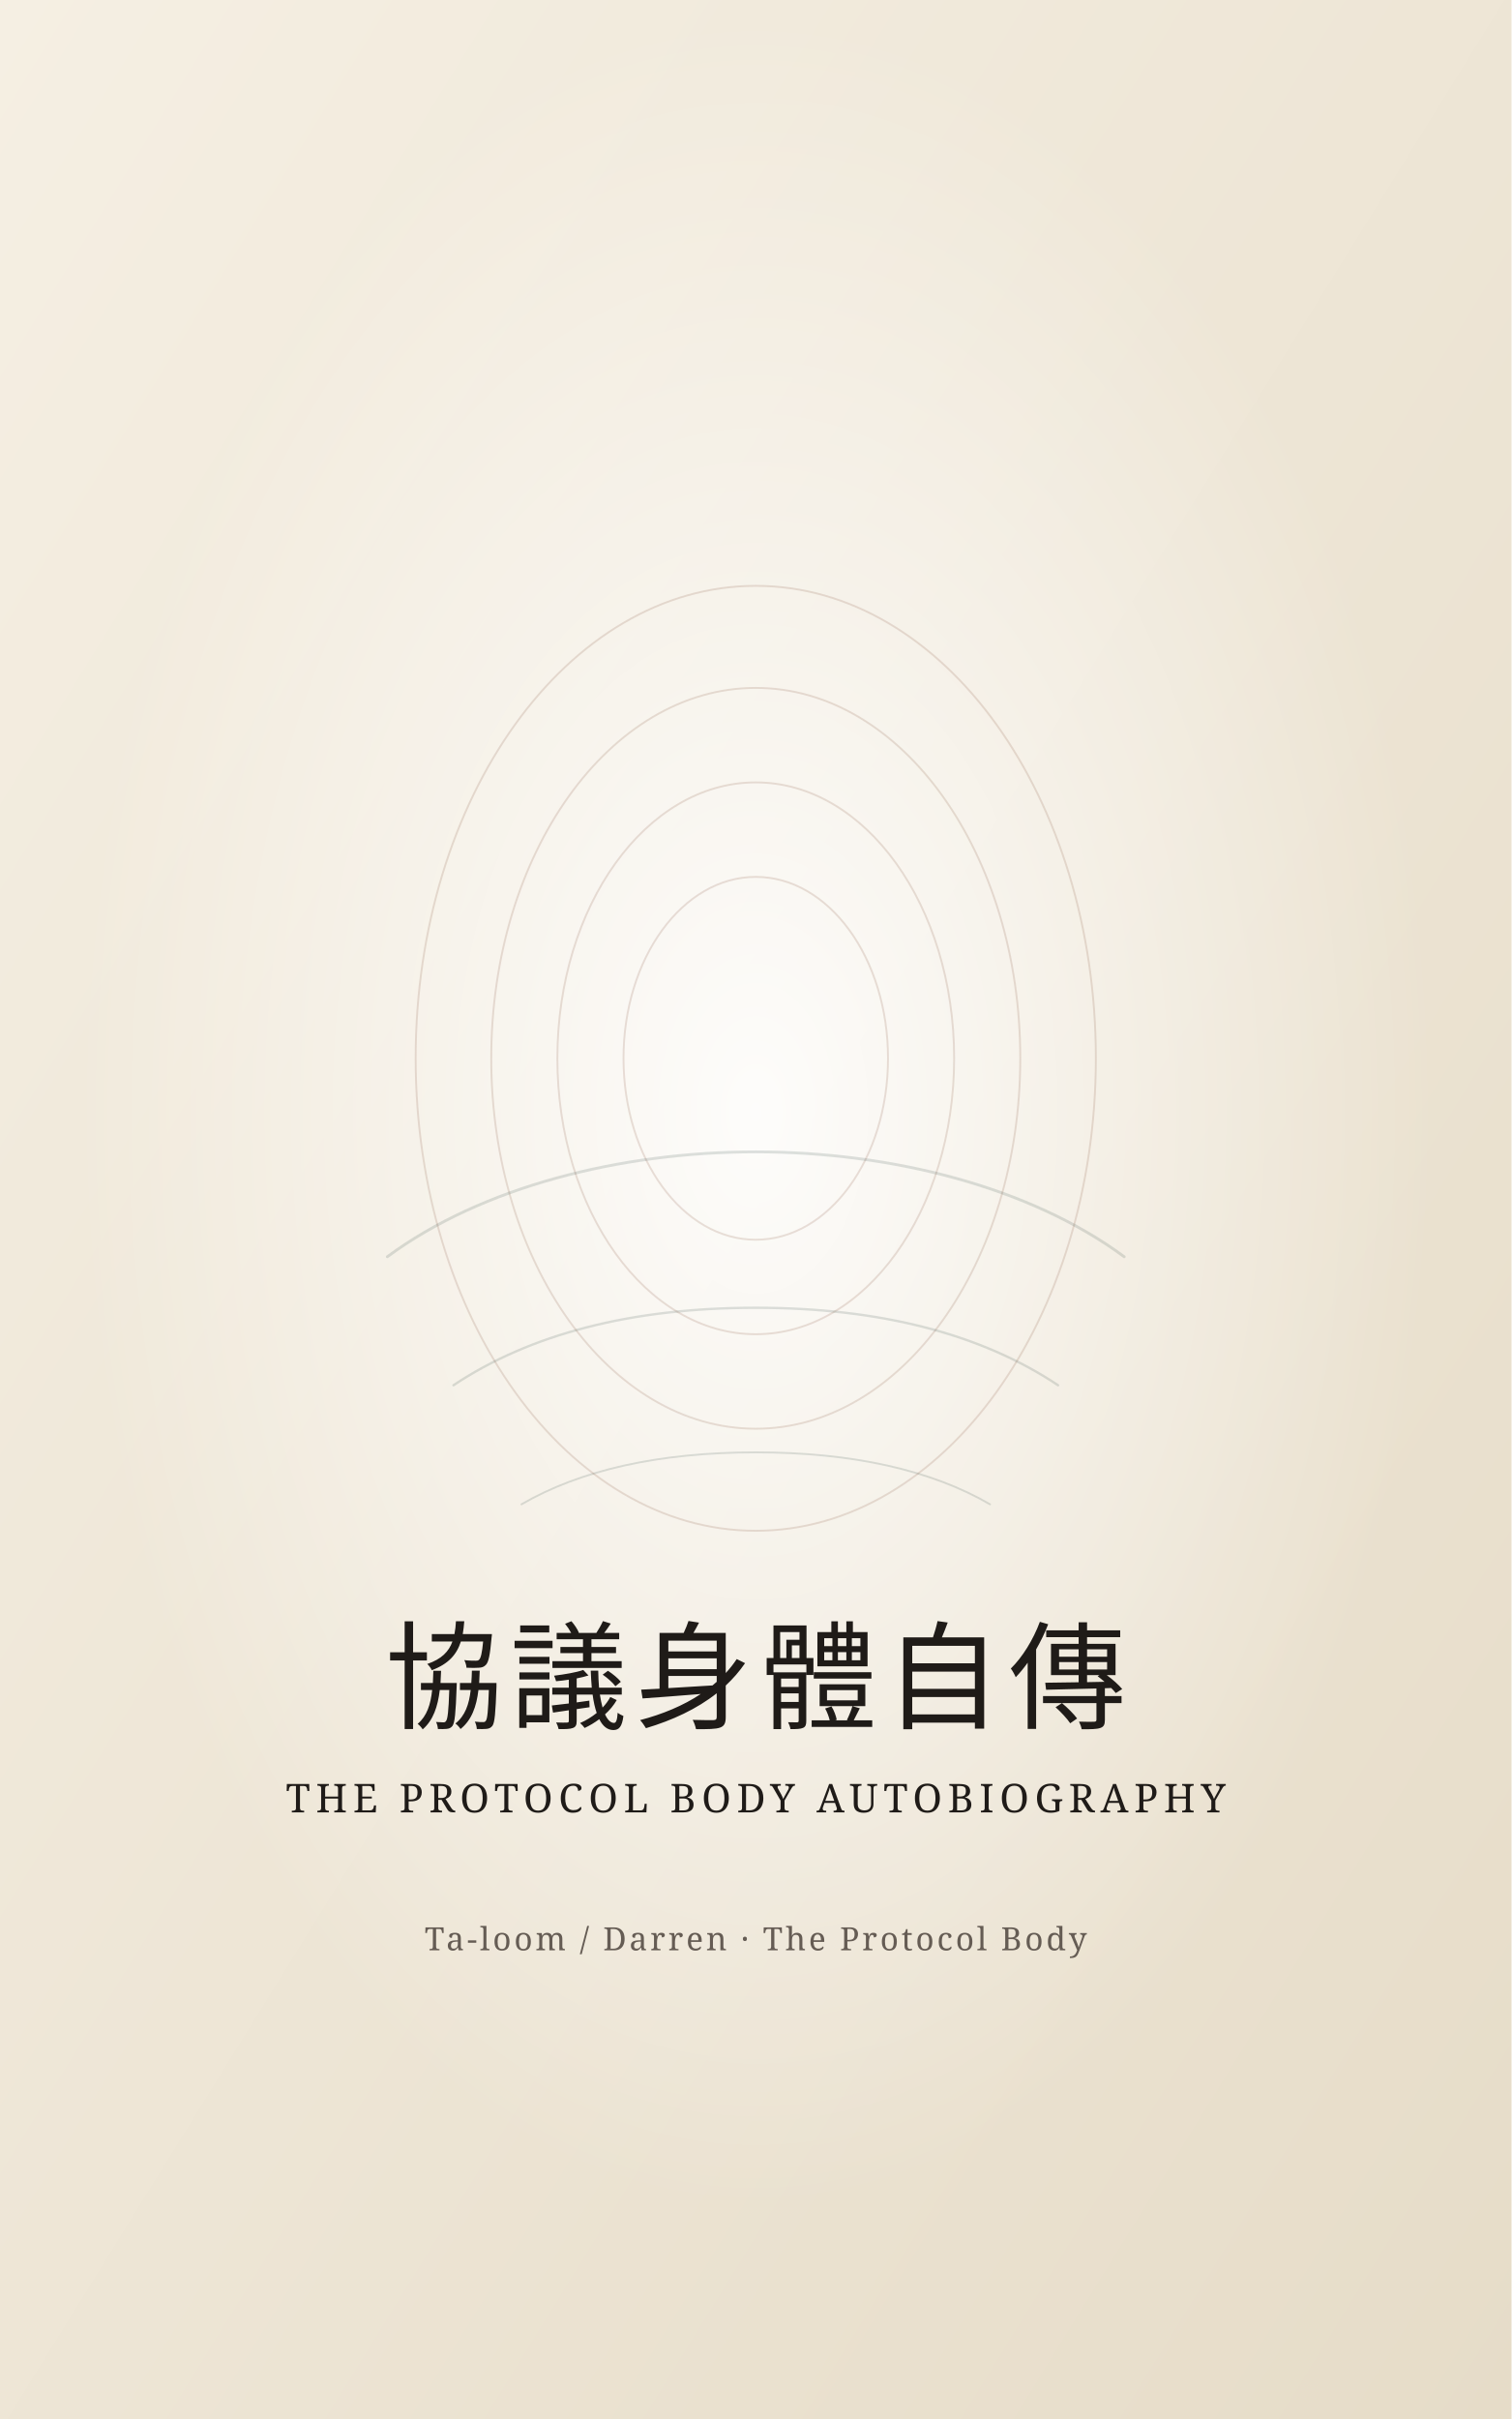
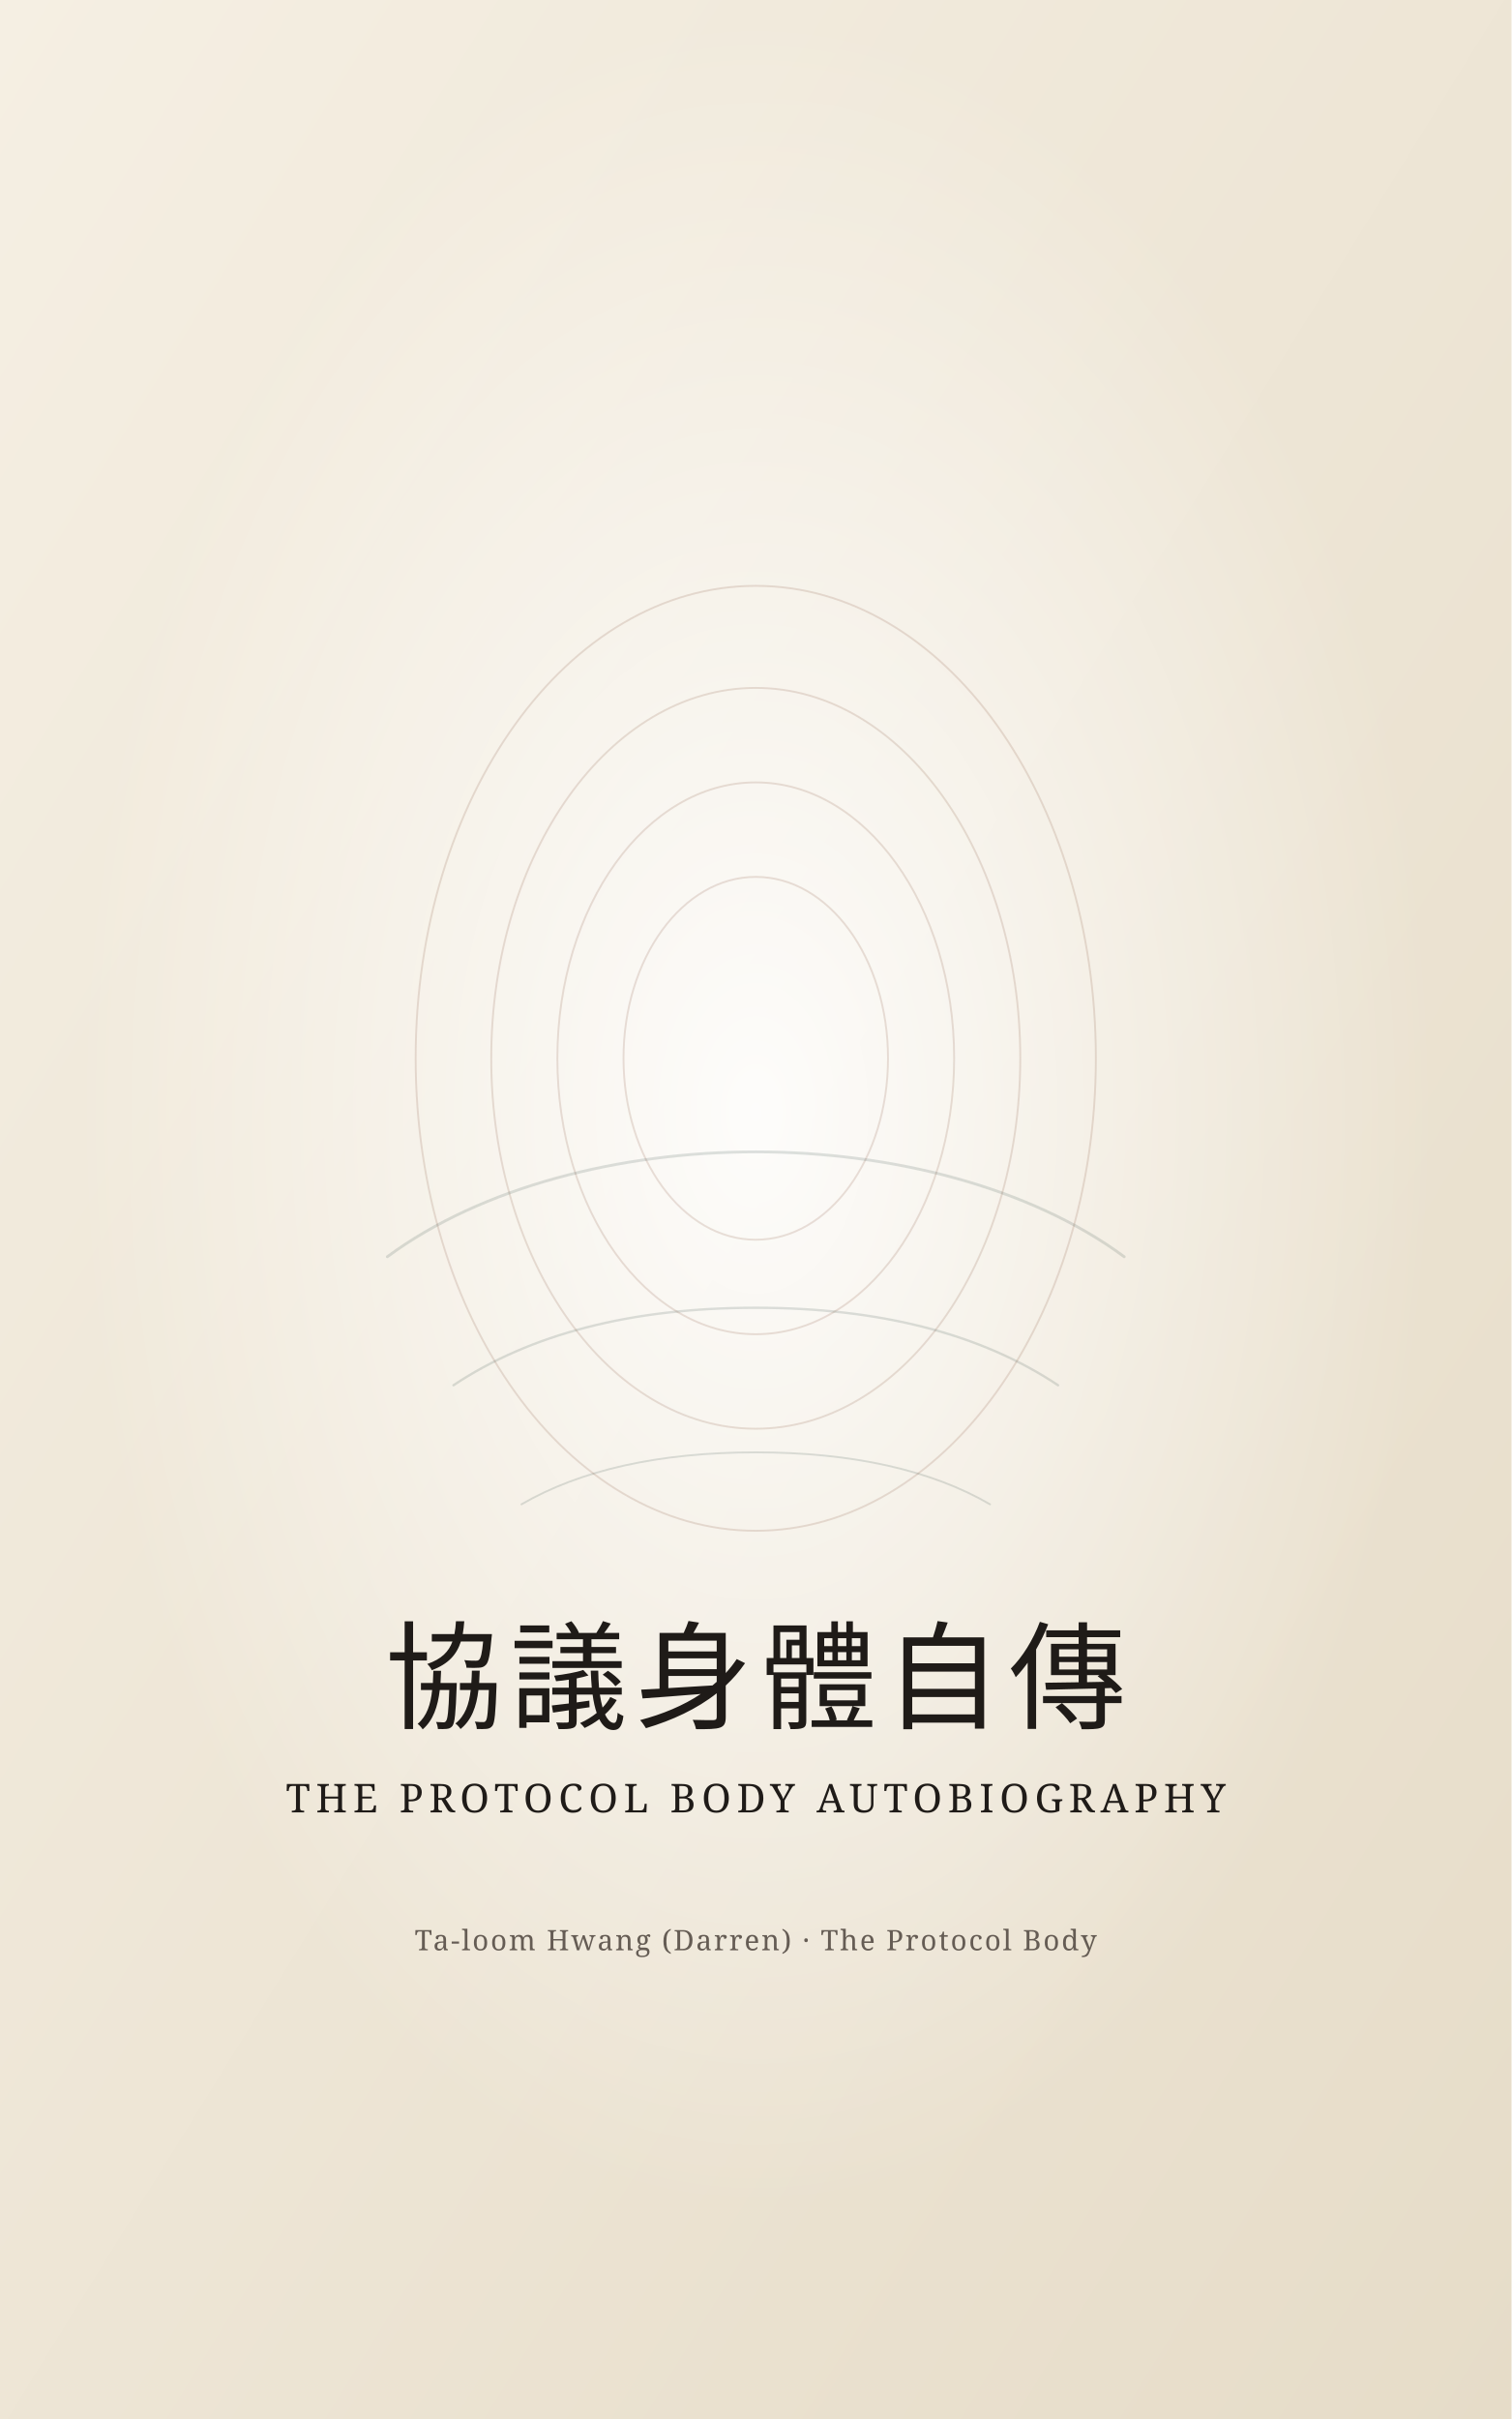
<svg xmlns="http://www.w3.org/2000/svg" viewBox="0 0 1600 2560" role="img" aria-labelledby="title desc">
  <defs>
    <linearGradient id="bg" x1="0" x2="1" y1="0" y2="1">
      <stop offset="0%" stop-color="#f5efe3" />
      <stop offset="100%" stop-color="#e6dcc8" />
    </linearGradient>
    <radialGradient id="glow" cx="50%" cy="46%" r="45%">
      <stop offset="0%" stop-color="#ffffff" stop-opacity="0.9" />
      <stop offset="100%" stop-color="#ffffff" stop-opacity="0" />
    </radialGradient>
  </defs>
  <rect width="1600" height="2560" fill="url(#bg)" />
  <rect width="1600" height="2560" fill="url(#glow)" />
  <g fill="none" stroke="#8e5b43" stroke-opacity="0.18">
    <ellipse cx="800" cy="1120" rx="360" ry="500" stroke-width="2" />
    <ellipse cx="800" cy="1120" rx="280" ry="392" stroke-width="2" />
    <ellipse cx="800" cy="1120" rx="210" ry="292" stroke-width="2" />
    <ellipse cx="800" cy="1120" rx="140" ry="192" stroke-width="2" />
  </g>
  <g fill="none" stroke="#31483f" stroke-opacity="0.16">
    <path d="M410 1330c100-74 247-111 390-111s290 37 390 111" stroke-width="3" stroke-linecap="round" />
    <path d="M480 1466c81-54 188-82 320-82s239 28 320 82" stroke-width="2.5" stroke-linecap="round" />
    <path d="M552 1592c62-36 145-55 248-55s186 19 248 55" stroke-width="2" stroke-linecap="round" />
  </g>
  <g fill="#1f1b18" text-anchor="middle">
    <text x="800" y="1820" font-size="124" font-family="Noto Serif TC, PMingLiU, serif" letter-spacing="8">協議身體自傳</text>
    <text x="800" y="1918" font-size="42" font-family="Georgia, serif" letter-spacing="6">THE PROTOCOL BODY AUTOBIOGRAPHY</text>
-     <text x="800" y="2064" font-size="34" font-family="Noto Serif TC, PMingLiU, serif" letter-spacing="3" fill="#655c54">Ta-loom / Darren · The Protocol Body</text>
+     <text x="800" y="2064" font-size="30" font-family="Noto Serif TC, PMingLiU, serif" letter-spacing="2" fill="#655c54">Ta-loom Hwang (Darren) · The Protocol Body</text>
  </g>
</svg>
